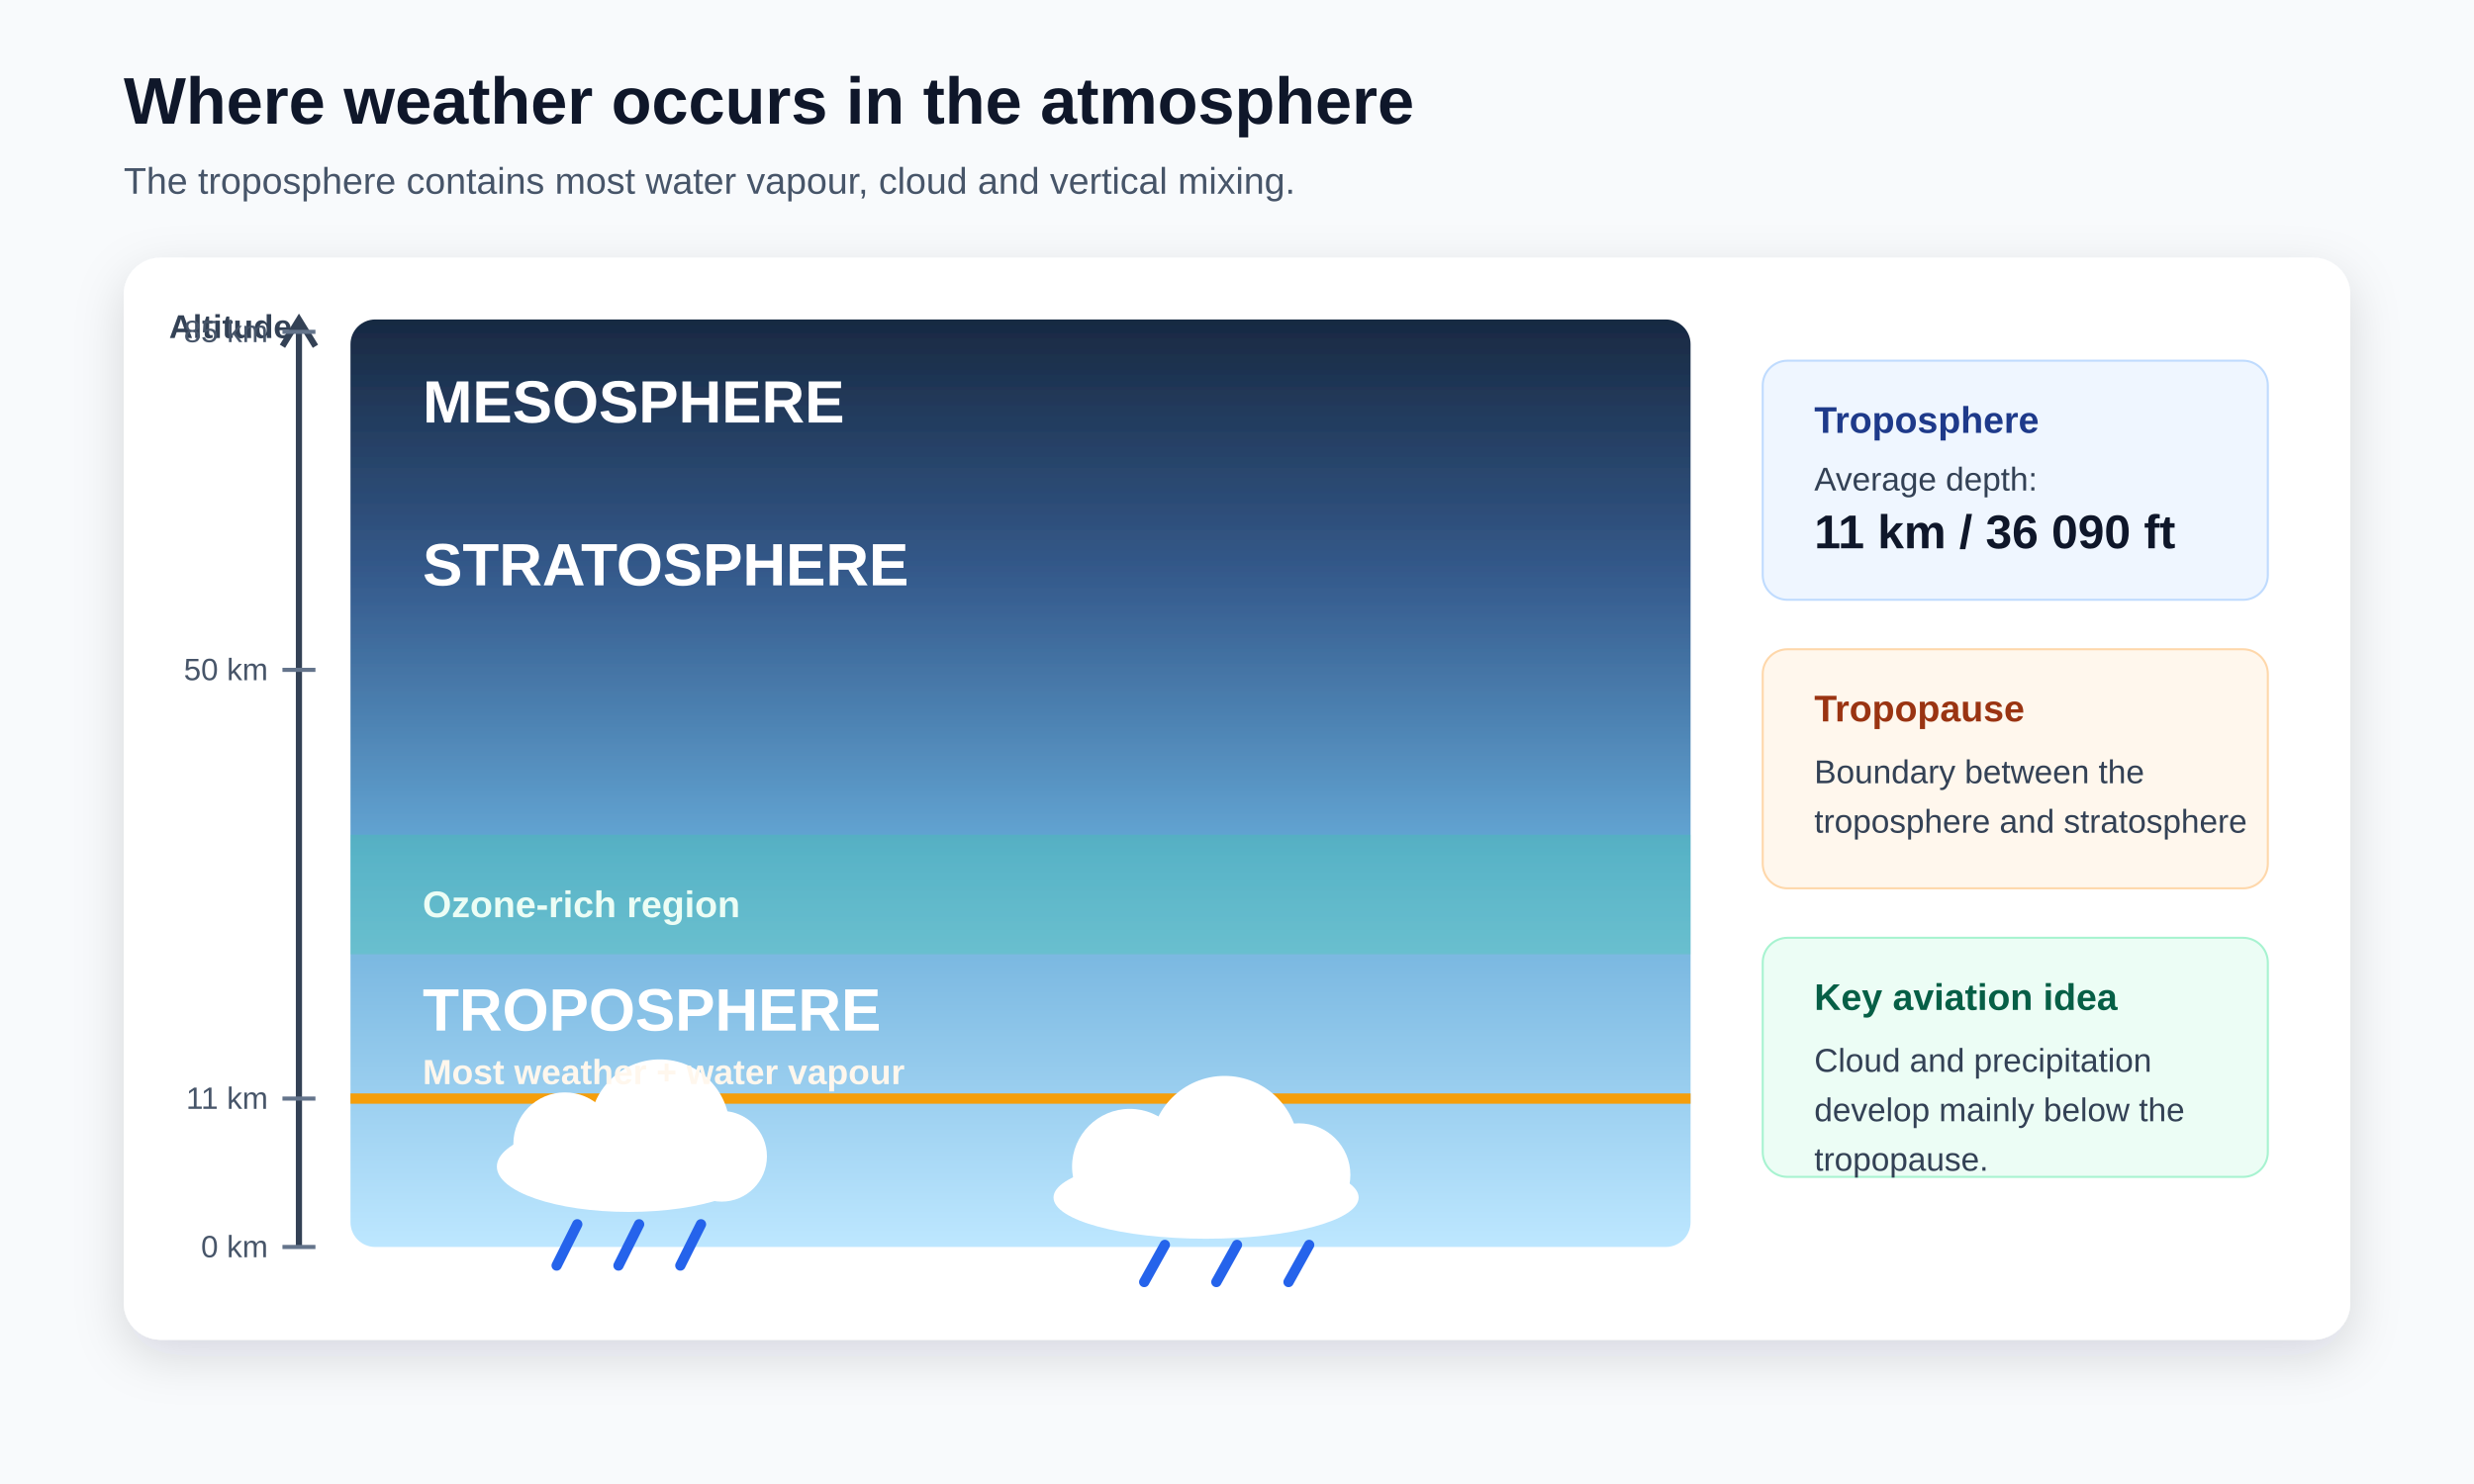
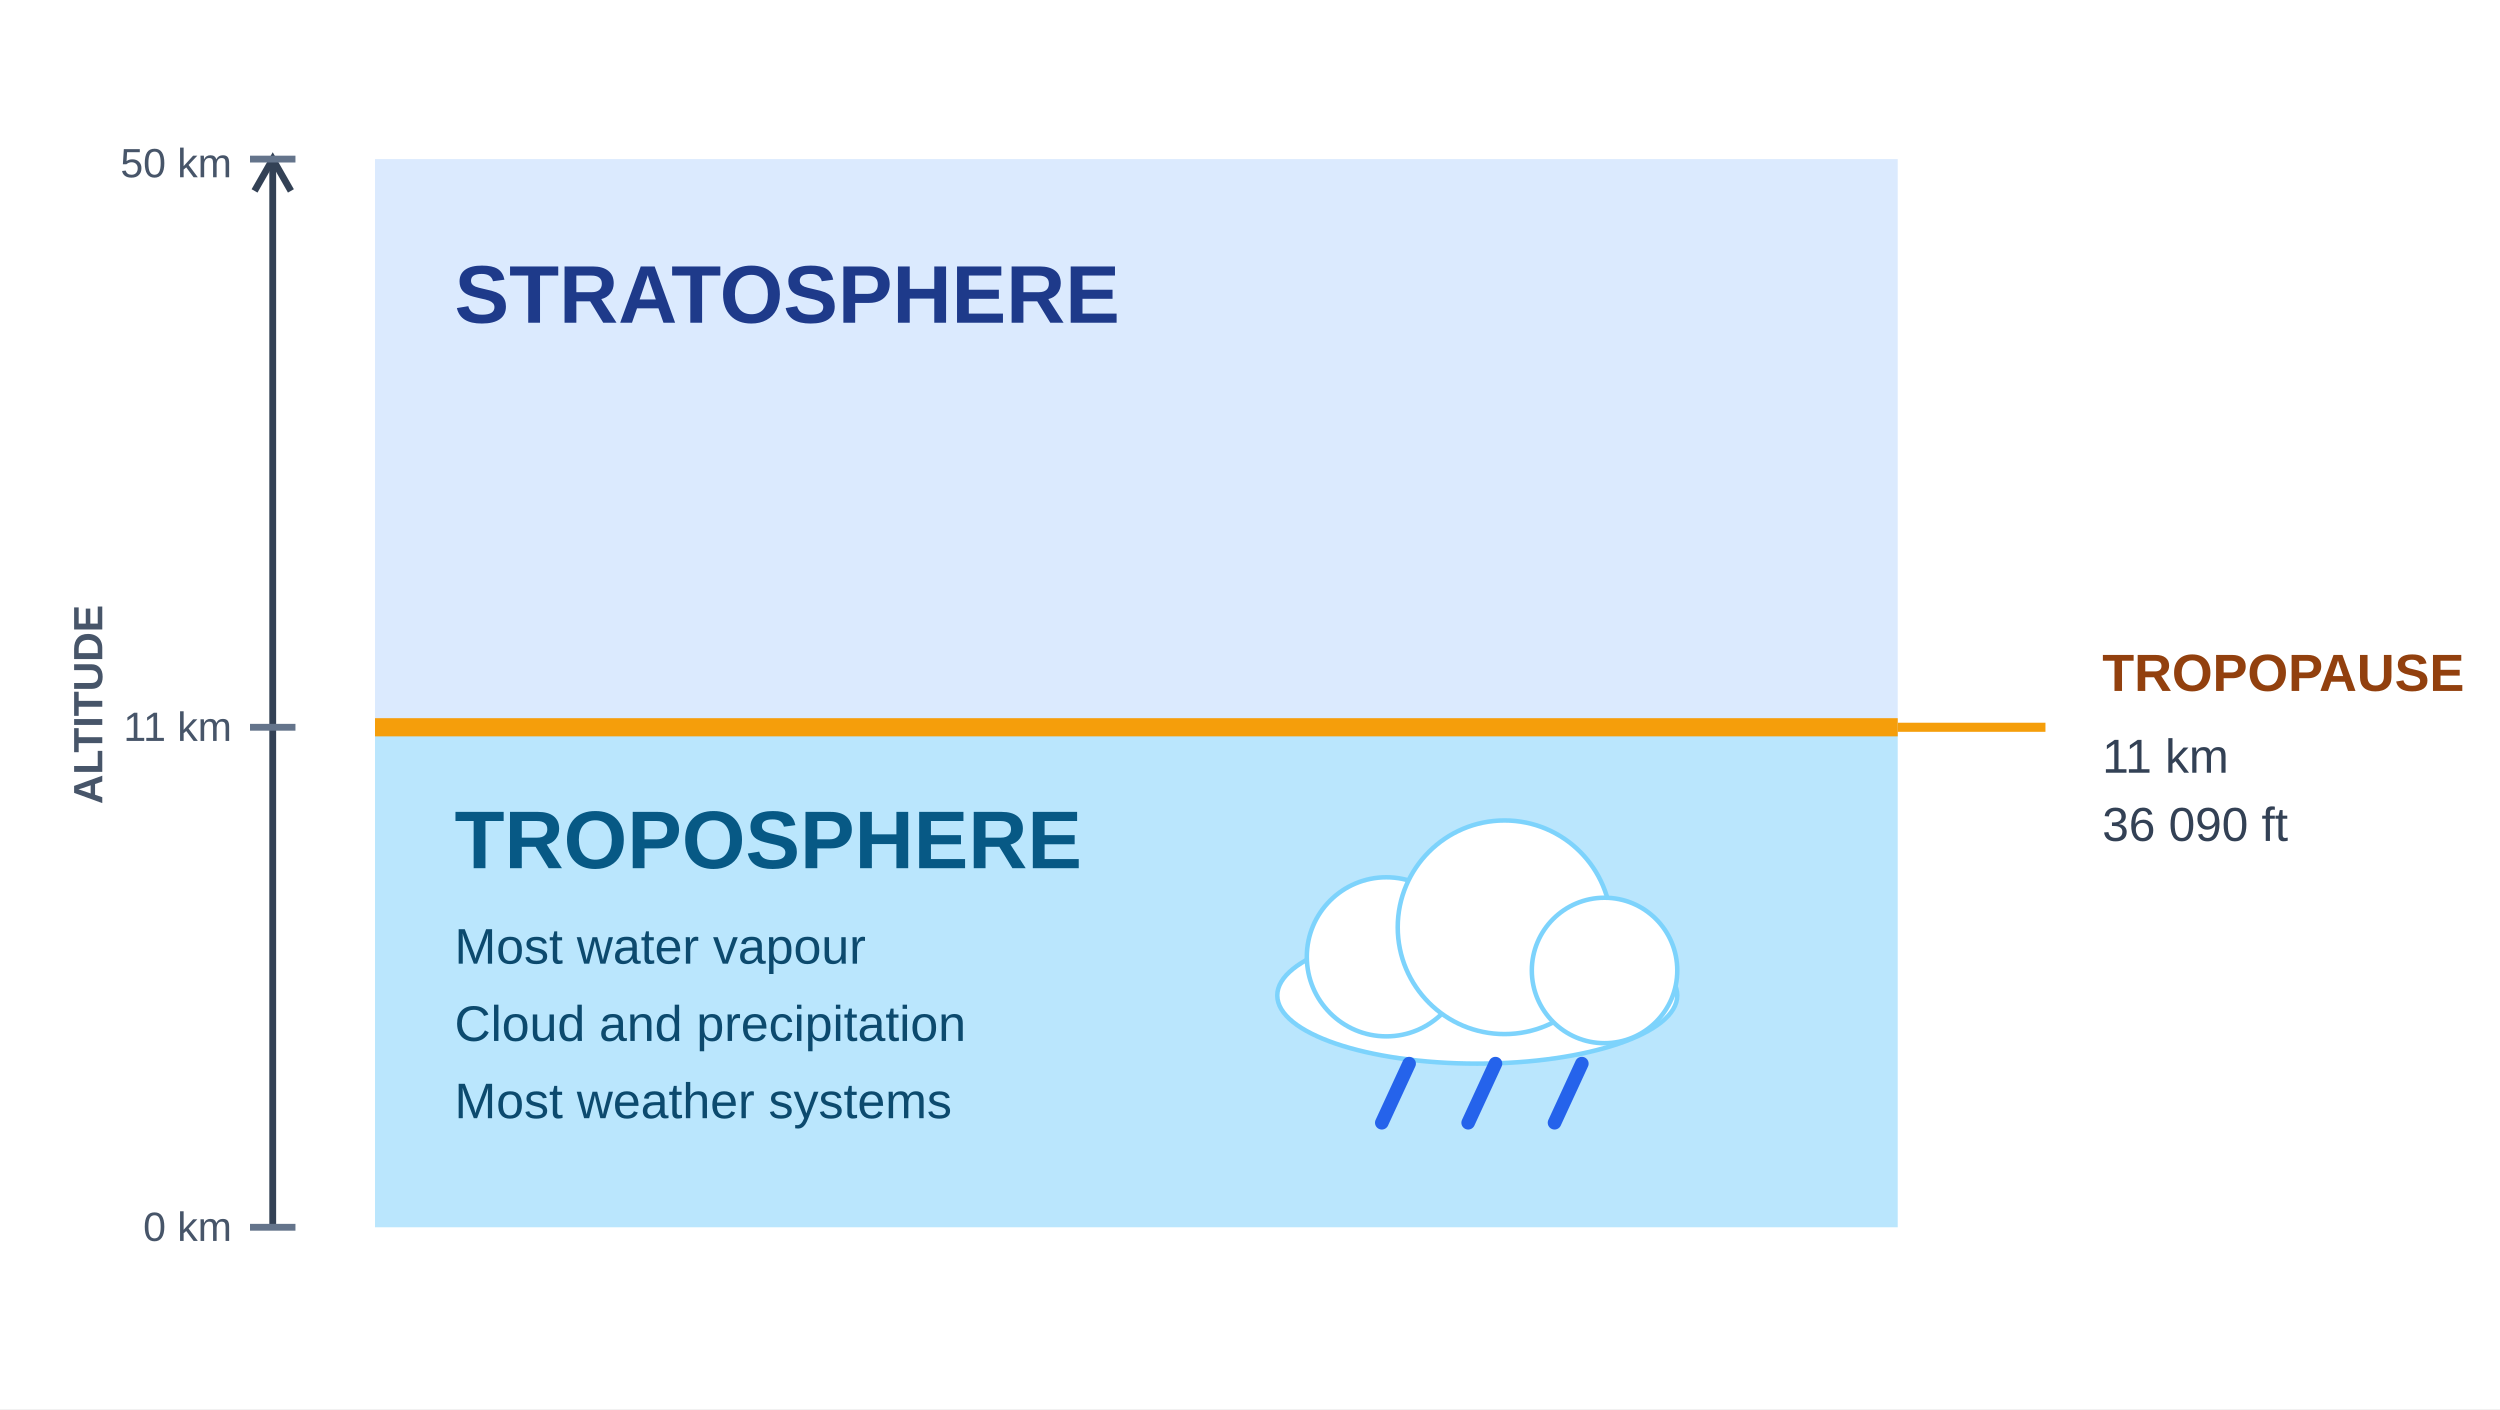
- <svg xmlns="http://www.w3.org/2000/svg" width="1200" height="720" viewBox="0 0 1200 720" role="img" aria-labelledby="title desc">
-   <defs>
-     <linearGradient id="sky" x1="0" y1="1" x2="0" y2="0">
-       <stop offset="0" stop-color="#bde7ff" />
-       <stop offset=".42" stop-color="#65a9d7" />
-       <stop offset=".72" stop-color="#355b8d" />
-       <stop offset="1" stop-color="#182942" />
-     </linearGradient>
-     <filter id="shadow" x="-20%" y="-20%" width="140%" height="140%">
-       <feDropShadow dx="0" dy="8" stdDeviation="12" flood-color="#0f172a" flood-opacity=".14" />
-     </filter>
-   </defs>
-   <rect width="1200" height="720" fill="#f8fafc" />
-   <text x="60" y="60" fill="#0f172a" font-family="Arial, sans-serif" font-size="32" font-weight="700">Where weather occurs in the atmosphere</text>
-   <text x="60" y="94" fill="#475569" font-family="Arial, sans-serif" font-size="18">The troposphere contains most water vapour, cloud and vertical mixing.</text>
-   <g filter="url(#shadow)">
-     <rect x="60" y="125" width="1080" height="525" rx="18" fill="white" />
-     <rect x="170" y="155" width="650" height="450" rx="12" fill="url(#sky)" />
-   </g>
+ <svg xmlns="http://www.w3.org/2000/svg" width="1100" height="620" viewBox="0 0 1100 620" role="img" aria-labelledby="title desc">
+   <rect width="1100" height="620" fill="#ffffff" />
  <g font-family="Arial, sans-serif">
-     <line x1="145" y1="605" x2="145" y2="155" stroke="#334155" stroke-width="3" />
-     <path d="M137 168 L145 155 L153 168" fill="none" stroke="#334155" stroke-width="3" />
-     <text x="82" y="164" fill="#334155" font-size="16" font-weight="700">Altitude</text>
-     <g fill="#475569" font-size="15" text-anchor="end">
-       <text x="130" y="610">0 km</text>
-       <text x="130" y="538">11 km</text>
-       <text x="130" y="330">50 km</text>
-       <text x="130" y="166">85 km</text>
+     <line x1="120" y1="540" x2="120" y2="70" stroke="#334155" stroke-width="3" />
+     <path d="M112 84 L120 70 L128 84" fill="none" stroke="#334155" stroke-width="3" />
+     <text x="45" y="310" text-anchor="middle" transform="rotate(-90 45 310)" fill="#475569" font-size="18" font-weight="700">ALTITUDE</text>
+     <rect x="165" y="70" width="670" height="250" fill="#dbeafe" />
+     <rect x="165" y="320" width="670" height="220" fill="#bae6fd" />
+     <line x1="165" y1="320" x2="835" y2="320" stroke="#f59e0b" stroke-width="8" />
+     <text x="200" y="142" fill="#1e3a8a" font-size="36" font-weight="700">STRATOSPHERE</text>
+     <text x="200" y="382" fill="#075985" font-size="36" font-weight="700">TROPOSPHERE</text>
+     <text x="200" y="424" fill="#0c4a6e" font-size="22">Most water vapour</text>
+     <text x="200" y="458" fill="#0c4a6e" font-size="22">Cloud and precipitation</text>
+     <text x="200" y="492" fill="#0c4a6e" font-size="22">Most weather systems</text>
+     <g fill="#ffffff" stroke="#7dd3fc" stroke-width="2">
+       <ellipse cx="650" cy="438" rx="88" ry="30" />
+       <circle cx="610" cy="421" r="35" />
+       <circle cx="662" cy="408" r="47" />
+       <circle cx="706" cy="427" r="32" />
    </g>
-     <g stroke="#64748b" stroke-width="2">
-       <line x1="137" y1="605" x2="153" y2="605" />
-       <line x1="137" y1="533" x2="153" y2="533" />
-       <line x1="137" y1="325" x2="153" y2="325" />
-       <line x1="137" y1="161" x2="153" y2="161" />
+     <g stroke="#2563eb" stroke-width="6" stroke-linecap="round">
+       <line x1="620" y1="468" x2="608" y2="494" />
+       <line x1="658" y1="468" x2="646" y2="494" />
+       <line x1="696" y1="468" x2="684" y2="494" />
    </g>
-     <line x1="170" y1="533" x2="820" y2="533" stroke="#f59e0b" stroke-width="5" />
-     <rect x="170" y="405" width="650" height="58" fill="#34d399" opacity=".25" />
-     <g fill="white">
-       <ellipse cx="305" cy="566" rx="64" ry="22" />
-       <circle cx="274" cy="555" r="25" />
-       <circle cx="320" cy="548" r="34" />
-       <circle cx="350" cy="561" r="22" />
-       <ellipse cx="585" cy="581" rx="74" ry="20" />
-       <circle cx="548" cy="566" r="28" />
-       <circle cx="594" cy="558" r="36" />
-       <circle cx="630" cy="570" r="25" />
+     <g fill="#475569" font-size="18" text-anchor="end">
+       <text x="102" y="546">0 km</text>
+       <text x="102" y="326">11 km</text>
+       <text x="102" y="78">50 km</text>
    </g>
-     <g stroke="#2563eb" stroke-width="5" stroke-linecap="round">
-       <line x1="280" y1="594" x2="270" y2="614" />
-       <line x1="310" y1="594" x2="300" y2="614" />
-       <line x1="340" y1="594" x2="330" y2="614" />
-       <line x1="565" y1="604" x2="555" y2="622" />
-       <line x1="600" y1="604" x2="590" y2="622" />
-       <line x1="635" y1="604" x2="625" y2="622" />
+     <g stroke="#64748b" stroke-width="3">
+       <line x1="110" y1="540" x2="130" y2="540" />
+       <line x1="110" y1="320" x2="130" y2="320" />
+       <line x1="110" y1="70" x2="130" y2="70" />
    </g>
-     <g fill="white" font-weight="700">
-       <text x="205" y="500" font-size="29">TROPOSPHERE</text>
-       <text x="205" y="284" font-size="29">STRATOSPHERE</text>
-       <text x="205" y="205" font-size="29">MESOSPHERE</text>
-     </g>
-     <text x="205" y="526" fill="#fff7ed" font-size="17" font-weight="700">Most weather + water vapour</text>
-     <text x="205" y="445" fill="#ecfdf5" font-size="18" font-weight="700">Ozone-rich region</text>
-     <g>
-       <rect x="855" y="175" width="245" height="116" rx="12" fill="#eff6ff" stroke="#bfdbfe" />
-       <text x="880" y="210" fill="#1e3a8a" font-size="18" font-weight="700">Troposphere</text>
-       <text x="880" y="238" fill="#334155" font-size="16">Average depth:</text>
-       <text x="880" y="266" fill="#0f172a" font-size="23" font-weight="700">11 km / 36 090 ft</text>
-     </g>
-     <g>
-       <rect x="855" y="315" width="245" height="116" rx="12" fill="#fff7ed" stroke="#fed7aa" />
-       <text x="880" y="350" fill="#9a3412" font-size="18" font-weight="700">Tropopause</text>
-       <text x="880" y="380" fill="#334155" font-size="16">Boundary between the</text>
-       <text x="880" y="404" fill="#334155" font-size="16">troposphere and stratosphere</text>
-     </g>
-     <g>
-       <rect x="855" y="455" width="245" height="116" rx="12" fill="#ecfdf5" stroke="#a7f3d0" />
-       <text x="880" y="490" fill="#065f46" font-size="18" font-weight="700">Key aviation idea</text>
-       <text x="880" y="520" fill="#334155" font-size="16">Cloud and precipitation</text>
-       <text x="880" y="544" fill="#334155" font-size="16">develop mainly below the</text>
-       <text x="880" y="568" fill="#334155" font-size="16">tropopause.</text>
-     </g>
+     <line x1="835" y1="320" x2="900" y2="320" stroke="#f59e0b" stroke-width="4" />
+     <text x="925" y="304" fill="#92400e" font-size="23" font-weight="700">TROPOPAUSE</text>
+     <text x="925" y="340" fill="#334155" font-size="21">11 km</text>
+     <text x="925" y="370" fill="#334155" font-size="21">36 090 ft</text>
  </g>
</svg>
